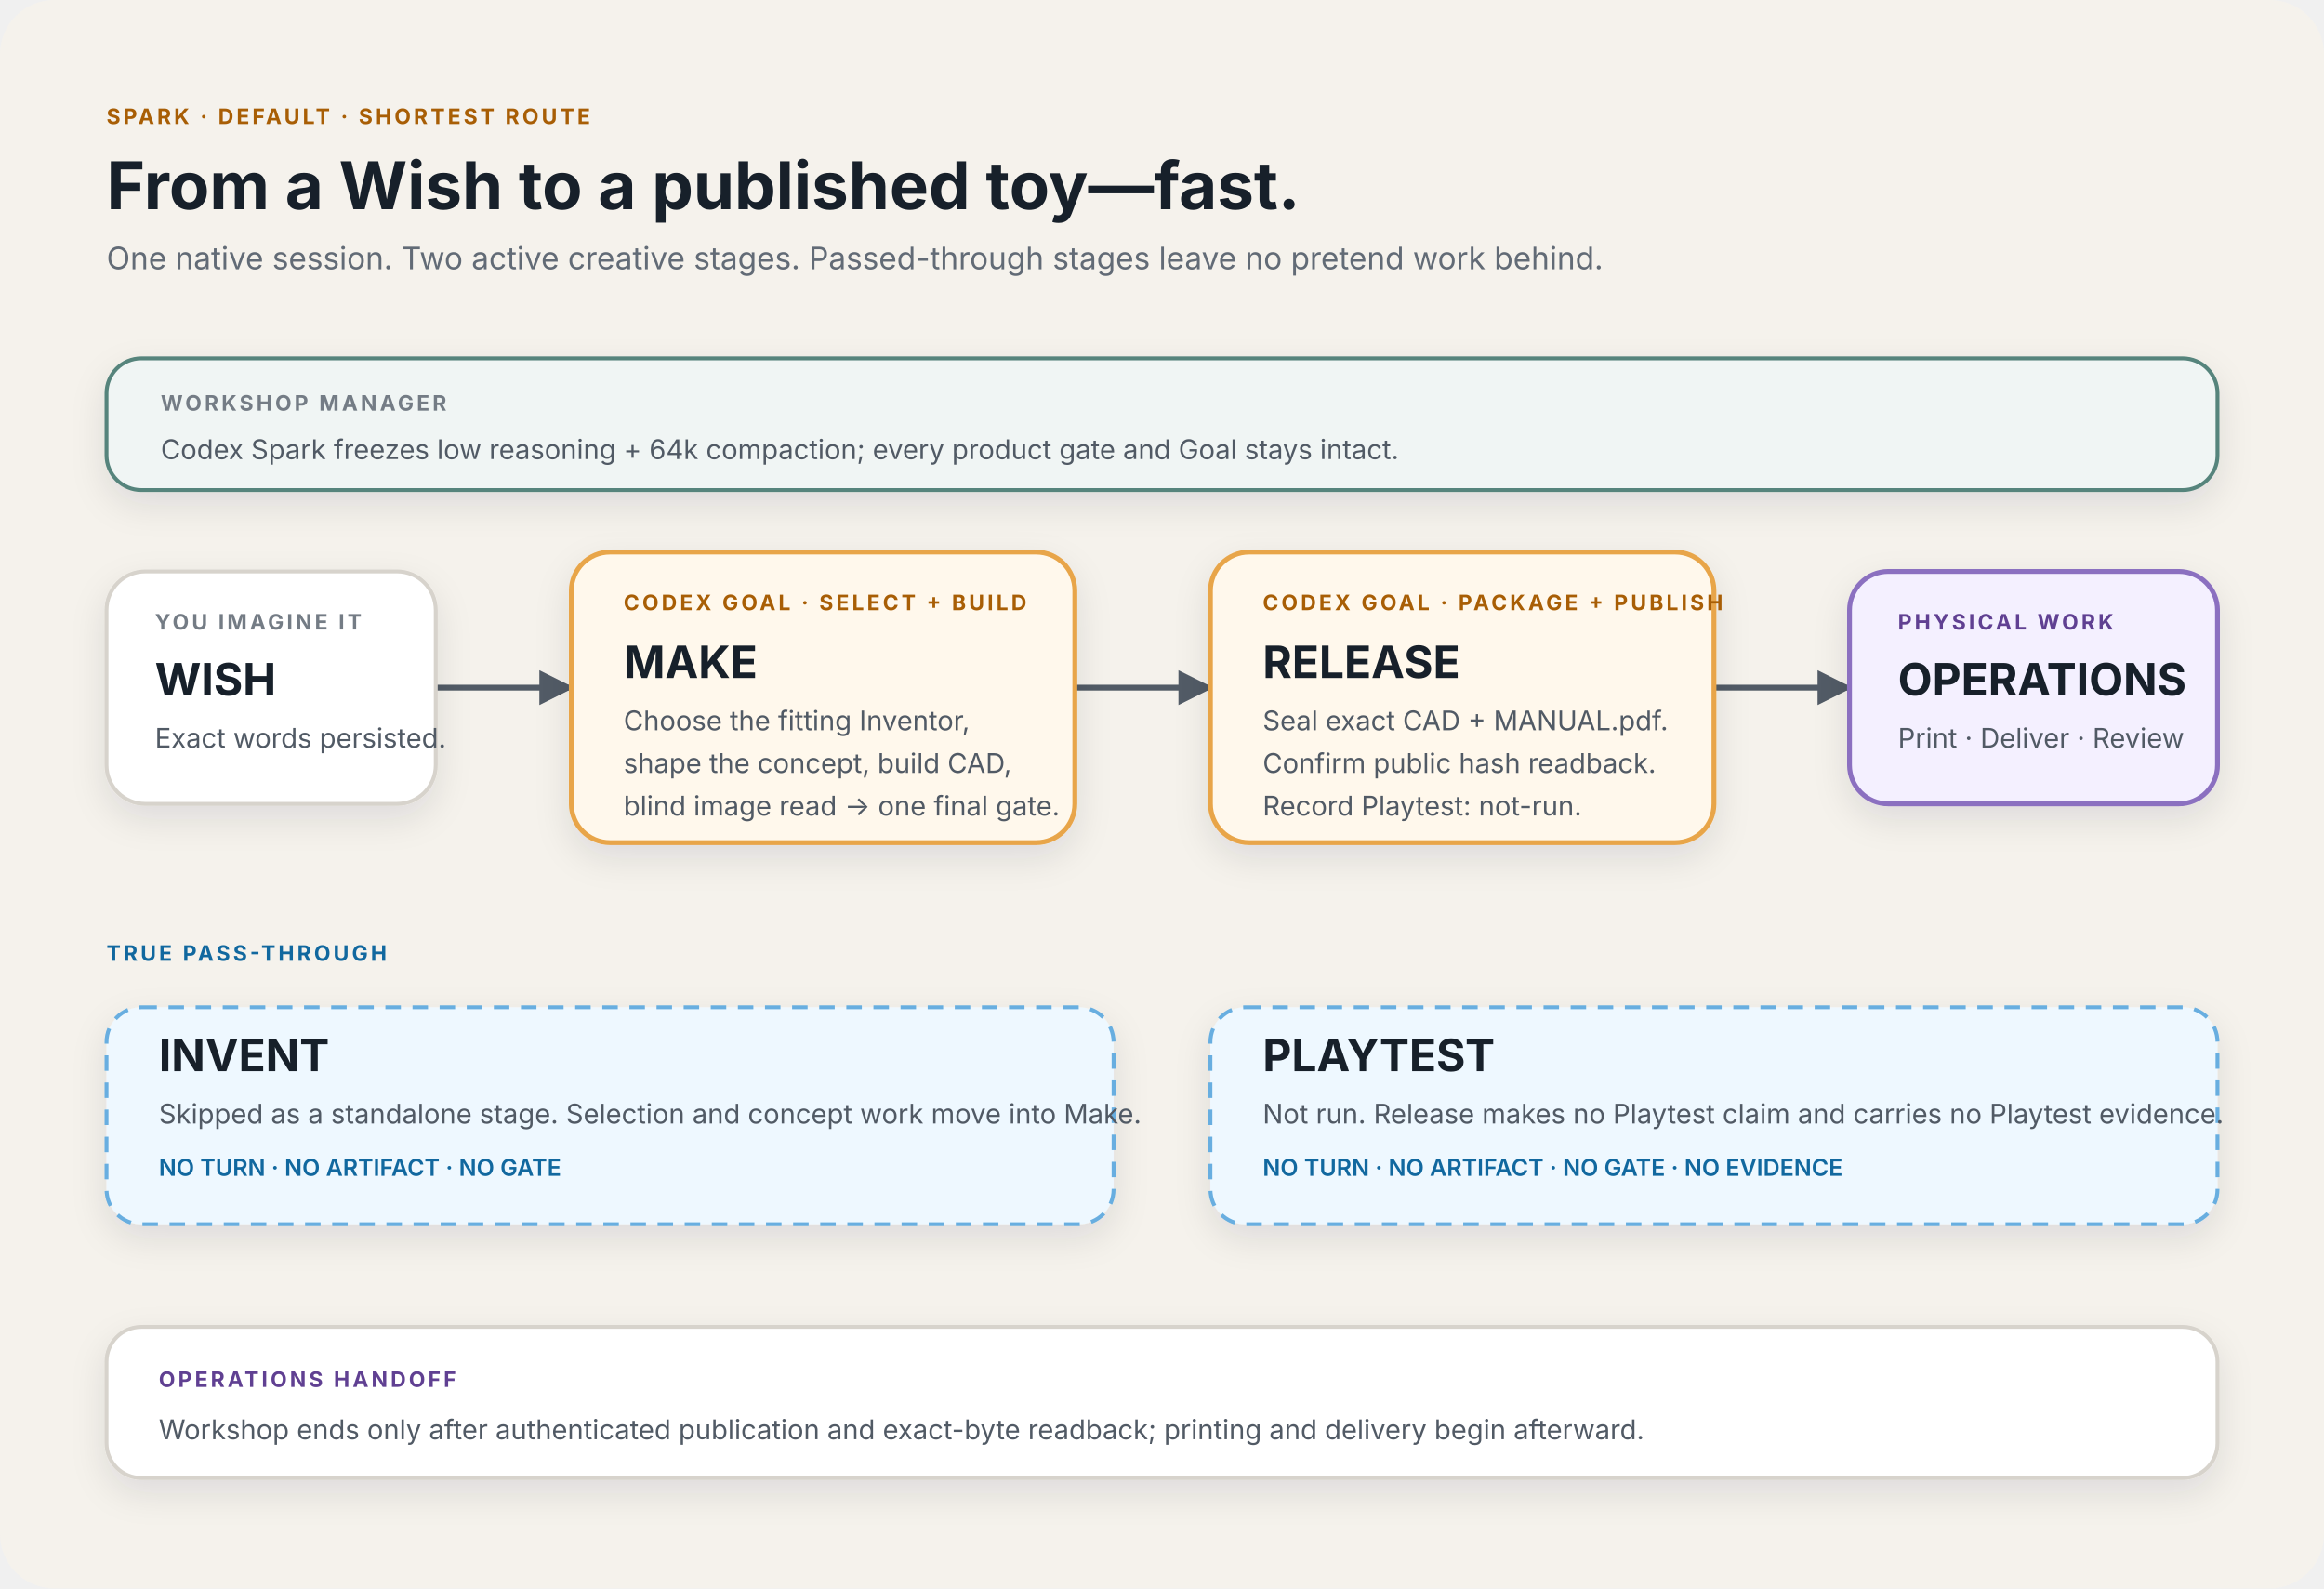
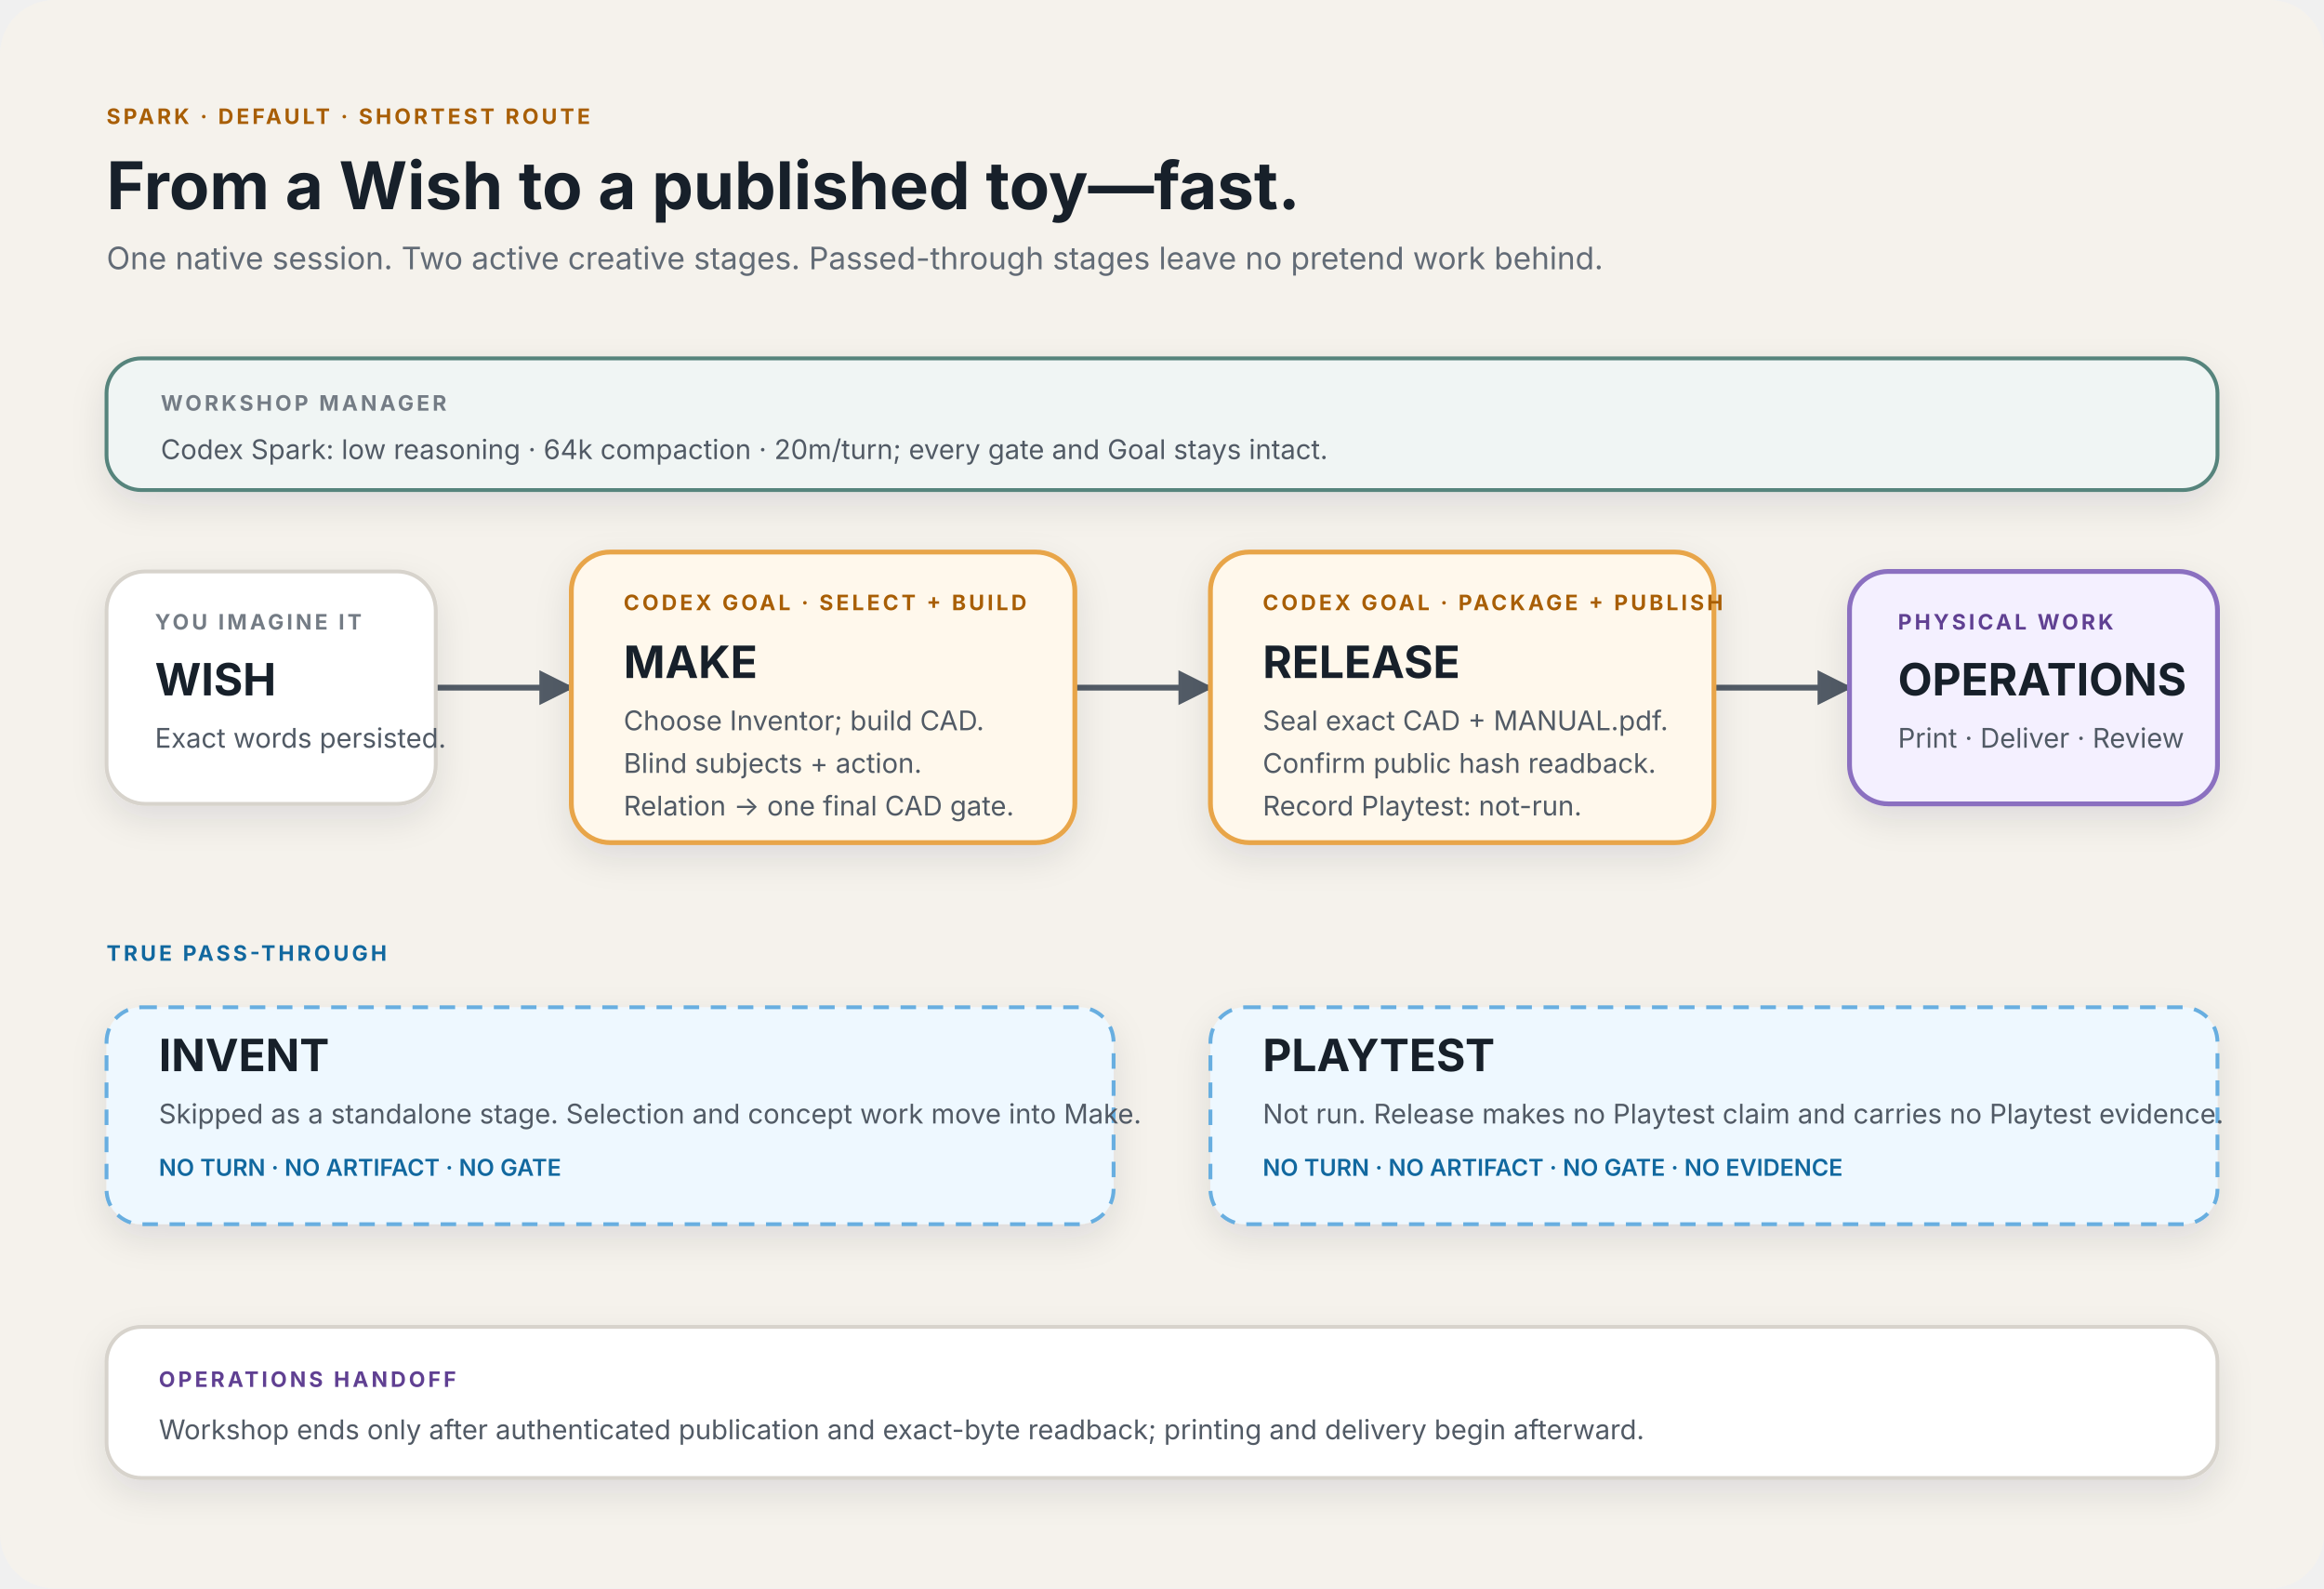
<svg xmlns="http://www.w3.org/2000/svg" viewBox="0 0 1200 820" role="img" aria-labelledby="title description">
  <defs>
    <filter id="shadow" x="-20%" y="-25%" width="140%" height="170%">
      <feDropShadow dx="0" dy="7" stdDeviation="9" flood-color="#17202a" flood-opacity="0.10" />
    </filter>
    <marker id="arrow" viewBox="0 0 12 12" markerWidth="18" markerHeight="18" refX="11" refY="6" orient="auto" markerUnits="userSpaceOnUse" overflow="visible">
      <polygon points="0,0 12,6 0,12" fill="#525b66" />
    </marker>
    <style>
      .title { font: 700 34px -apple-system, BlinkMacSystemFont, "Segoe UI", sans-serif; fill: #17202a; }
      .subtitle { font: 400 16px -apple-system, BlinkMacSystemFont, "Segoe UI", sans-serif; fill: #626b76; }
      .eyebrow { font: 700 11px -apple-system, BlinkMacSystemFont, "Segoe UI", sans-serif; letter-spacing: 1.5px; fill: #747c85; }
      .heading { font: 700 23px -apple-system, BlinkMacSystemFont, "Segoe UI", sans-serif; fill: #17202a; }
      .body { font: 400 14px -apple-system, BlinkMacSystemFont, "Segoe UI", sans-serif; fill: #515a65; }
      .small { font: 600 12px -apple-system, BlinkMacSystemFont, "Segoe UI", sans-serif; fill: #626b76; }
      .route { fill: none; stroke: #525b66; stroke-width: 3; marker-end: url(#arrow); }
      .node { fill: #ffffff; stroke: #d7d3cc; stroke-width: 2; }
      .manager { fill: #f0f5f4; stroke: #56847c; stroke-width: 2; }
      .active { fill: #fff8ec; stroke: #e8a548; stroke-width: 2.5; }
      .skip { fill: #eef8ff; stroke: #67aee0; stroke-width: 2; stroke-dasharray: 8 6; }
      .release { fill: #fff8ec; stroke: #e8a548; stroke-width: 2.5; }
      .ops { fill: #f4f0ff; stroke: #8b6fc0; stroke-width: 2.5; }
      .orange { fill: #a85e05; }
      .blue { fill: #11689f; }
      .purple { fill: #604092; }
    </style>
  </defs>
  <rect width="1200" height="820" rx="28" fill="#f5f2ec" />
  <text x="55" y="64" class="eyebrow orange">SPARK · DEFAULT · SHORTEST ROUTE</text>
  <text x="55" y="108" class="title">From a Wish to a published toy—fast.</text>
  <text x="55" y="139" class="subtitle">One native session. Two active creative stages. Passed-through stages leave no pretend work behind.</text>
  <g filter="url(#shadow)">
    <rect x="55" y="185" width="1090" height="68" rx="18" class="manager" />
  </g>
  <text x="83" y="212" class="eyebrow" fill="#376b61">WORKSHOP MANAGER</text>
-   <text x="83" y="237" class="body">Codex Spark freezes low reasoning + 64k compaction; every product gate and Goal stays intact.</text>
+   <text x="83" y="237" class="body">Codex Spark: low reasoning · 64k compaction · 20m/turn; every gate and Goal stays intact.</text>
  <path class="route" d="M 225 355 H 295" />
  <path class="route" d="M 555 355 H 625" />
  <path class="route" d="M 885 355 H 955" />
  <g filter="url(#shadow)">
    <rect x="55" y="295" width="170" height="120" rx="20" class="node" />
  </g>
  <text x="80" y="325" class="eyebrow">YOU IMAGINE IT</text>
  <text x="80" y="359" class="heading">WISH</text>
  <text x="80" y="386" class="body">Exact words persisted.</text>
  <g filter="url(#shadow)">
    <rect x="295" y="285" width="260" height="150" rx="20" class="active" />
  </g>
  <text x="322" y="315" class="eyebrow orange">CODEX GOAL · SELECT + BUILD</text>
  <text x="322" y="350" class="heading">MAKE</text>
-   <text x="322" y="377" class="body">Choose the fitting Inventor,</text>
-   <text x="322" y="399" class="body">shape the concept, build CAD,</text>
-   <text x="322" y="421" class="body">blind image read → one final gate.</text>
+   <text x="322" y="377" class="body">Choose Inventor; build CAD.</text>
+   <text x="322" y="399" class="body">Blind subjects + action.</text>
+   <text x="322" y="421" class="body">Relation → one final CAD gate.</text>
  <g filter="url(#shadow)">
    <rect x="625" y="285" width="260" height="150" rx="20" class="release" />
  </g>
  <text x="652" y="315" class="eyebrow orange">CODEX GOAL · PACKAGE + PUBLISH</text>
  <text x="652" y="350" class="heading">RELEASE</text>
  <text x="652" y="377" class="body">Seal exact CAD + MANUAL.pdf.</text>
  <text x="652" y="399" class="body">Confirm public hash readback.</text>
  <text x="652" y="421" class="body">Record Playtest: not-run.</text>
  <g filter="url(#shadow)">
    <rect x="955" y="295" width="190" height="120" rx="20" class="ops" />
  </g>
  <text x="980" y="325" class="eyebrow purple">PHYSICAL WORK</text>
  <text x="980" y="359" class="heading">OPERATIONS</text>
  <text x="980" y="386" class="body">Print · Deliver · Review</text>
  <text x="55" y="496" class="eyebrow blue">TRUE PASS-THROUGH</text>
  <g filter="url(#shadow)">
    <rect x="55" y="520" width="520" height="112" rx="18" class="skip" />
  </g>
  <text x="82" y="553" class="heading">INVENT</text>
  <text x="82" y="580" class="body">Skipped as a standalone stage. Selection and concept work move into Make.</text>
  <text x="82" y="607" class="small blue">NO TURN · NO ARTIFACT · NO GATE</text>
  <g filter="url(#shadow)">
    <rect x="625" y="520" width="520" height="112" rx="18" class="skip" />
  </g>
  <text x="652" y="553" class="heading">PLAYTEST</text>
  <text x="652" y="580" class="body">Not run. Release makes no Playtest claim and carries no Playtest evidence.</text>
  <text x="652" y="607" class="small blue">NO TURN · NO ARTIFACT · NO GATE · NO EVIDENCE</text>
  <g filter="url(#shadow)">
    <rect x="55" y="685" width="1090" height="78" rx="18" fill="#ffffff" stroke="#d7d3cc" stroke-width="2" />
  </g>
  <text x="82" y="716" class="eyebrow purple">OPERATIONS HANDOFF</text>
  <text x="82" y="743" class="body">Workshop ends only after authenticated publication and exact-byte readback; printing and delivery begin afterward.</text>
</svg>
